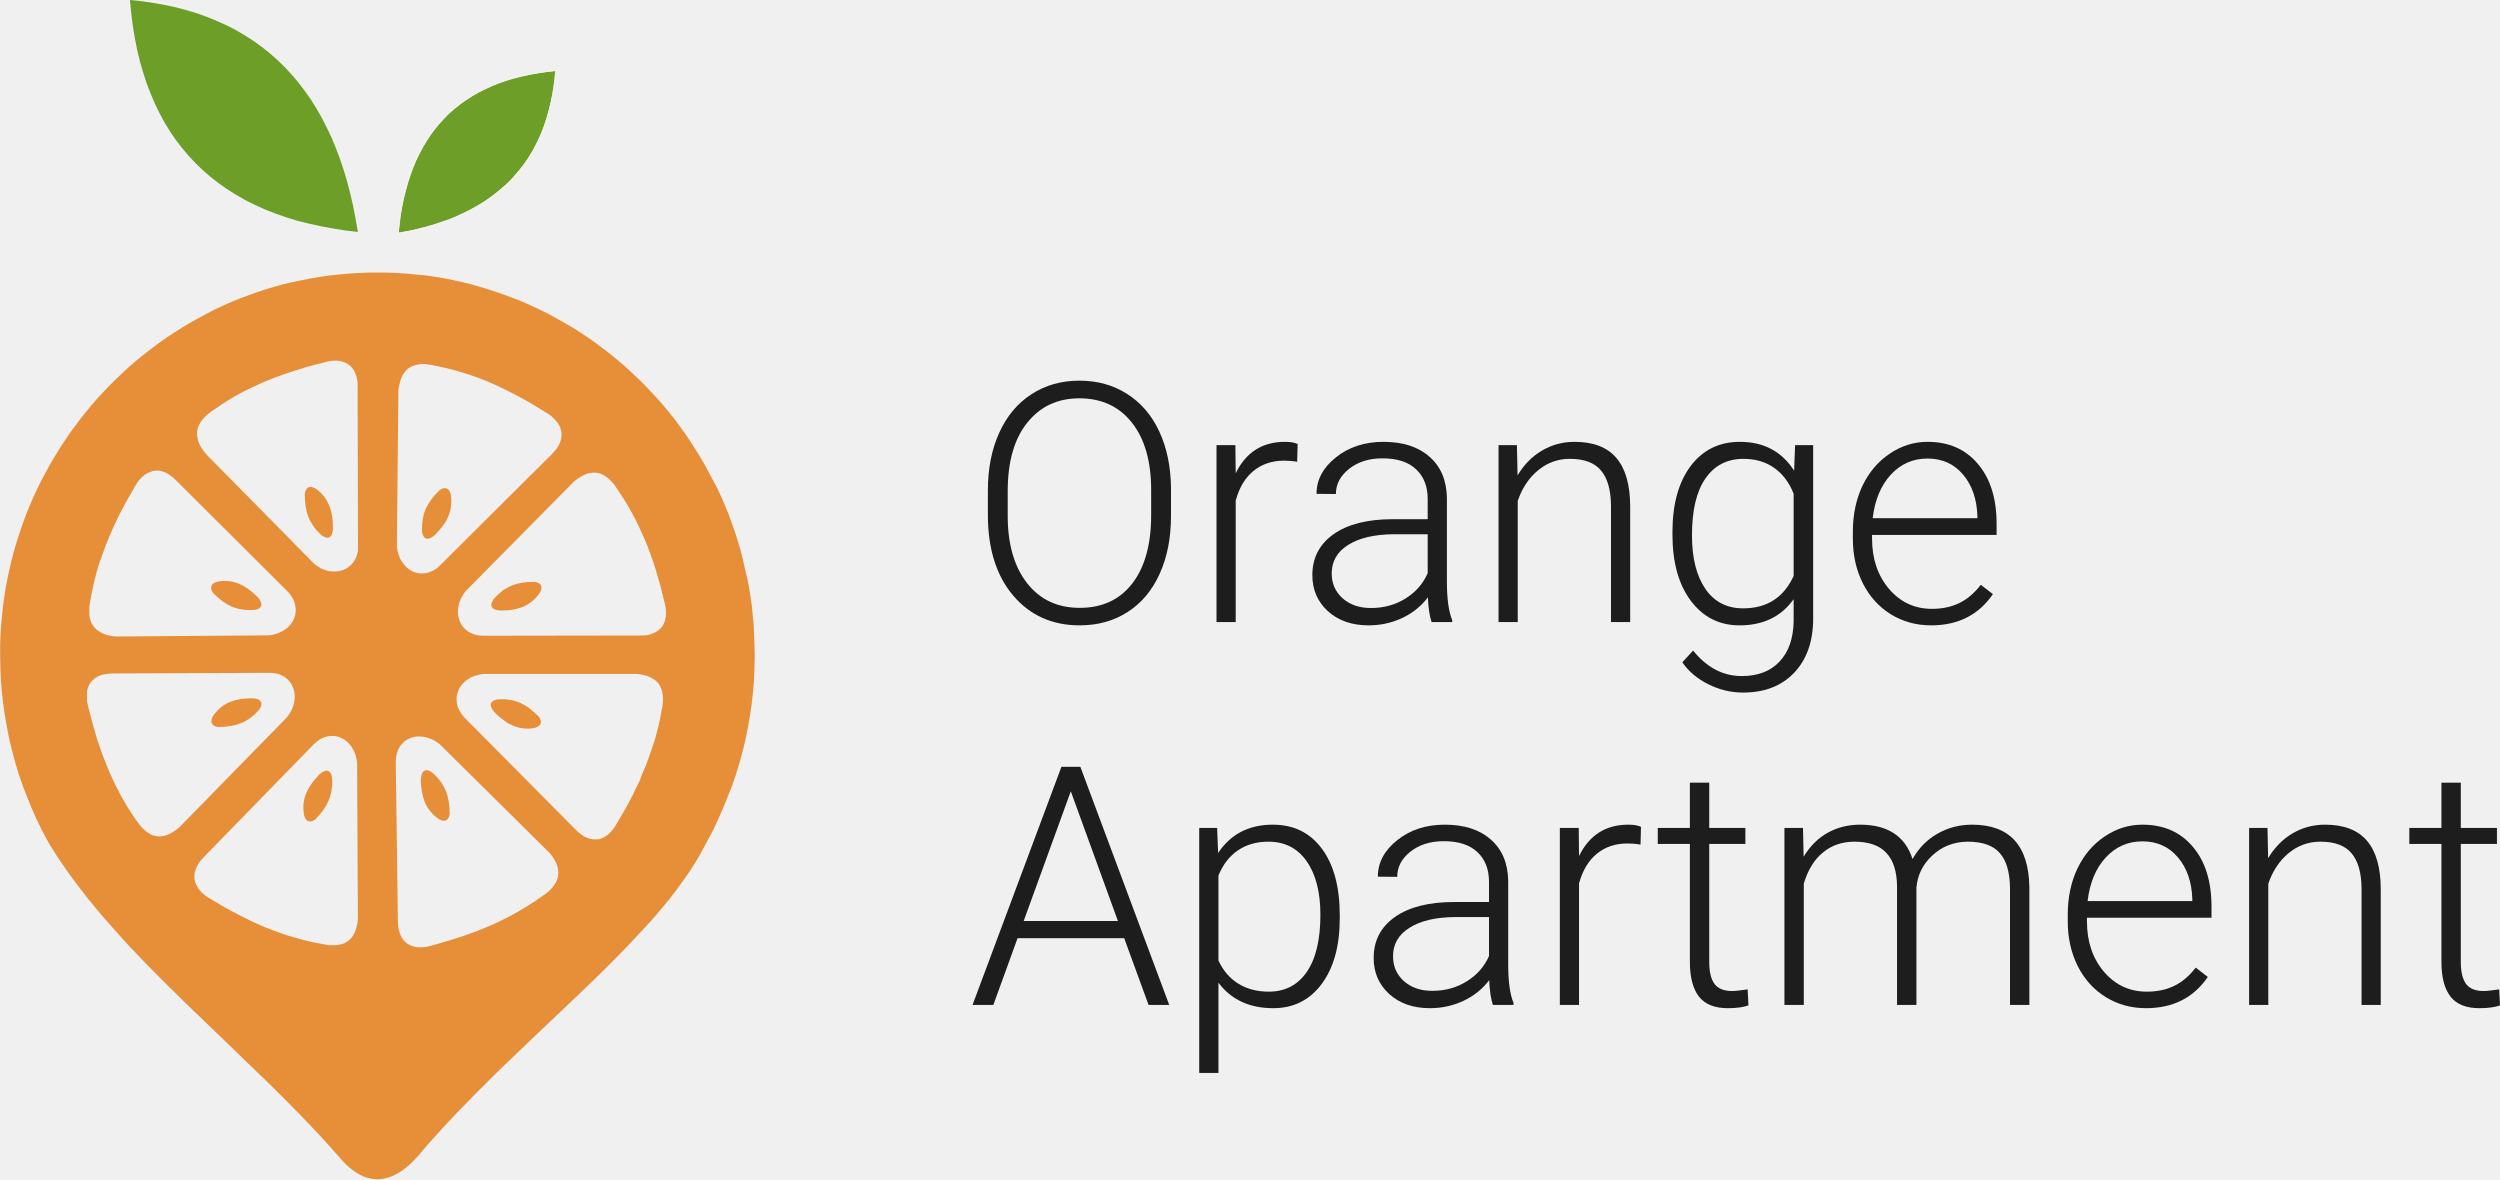
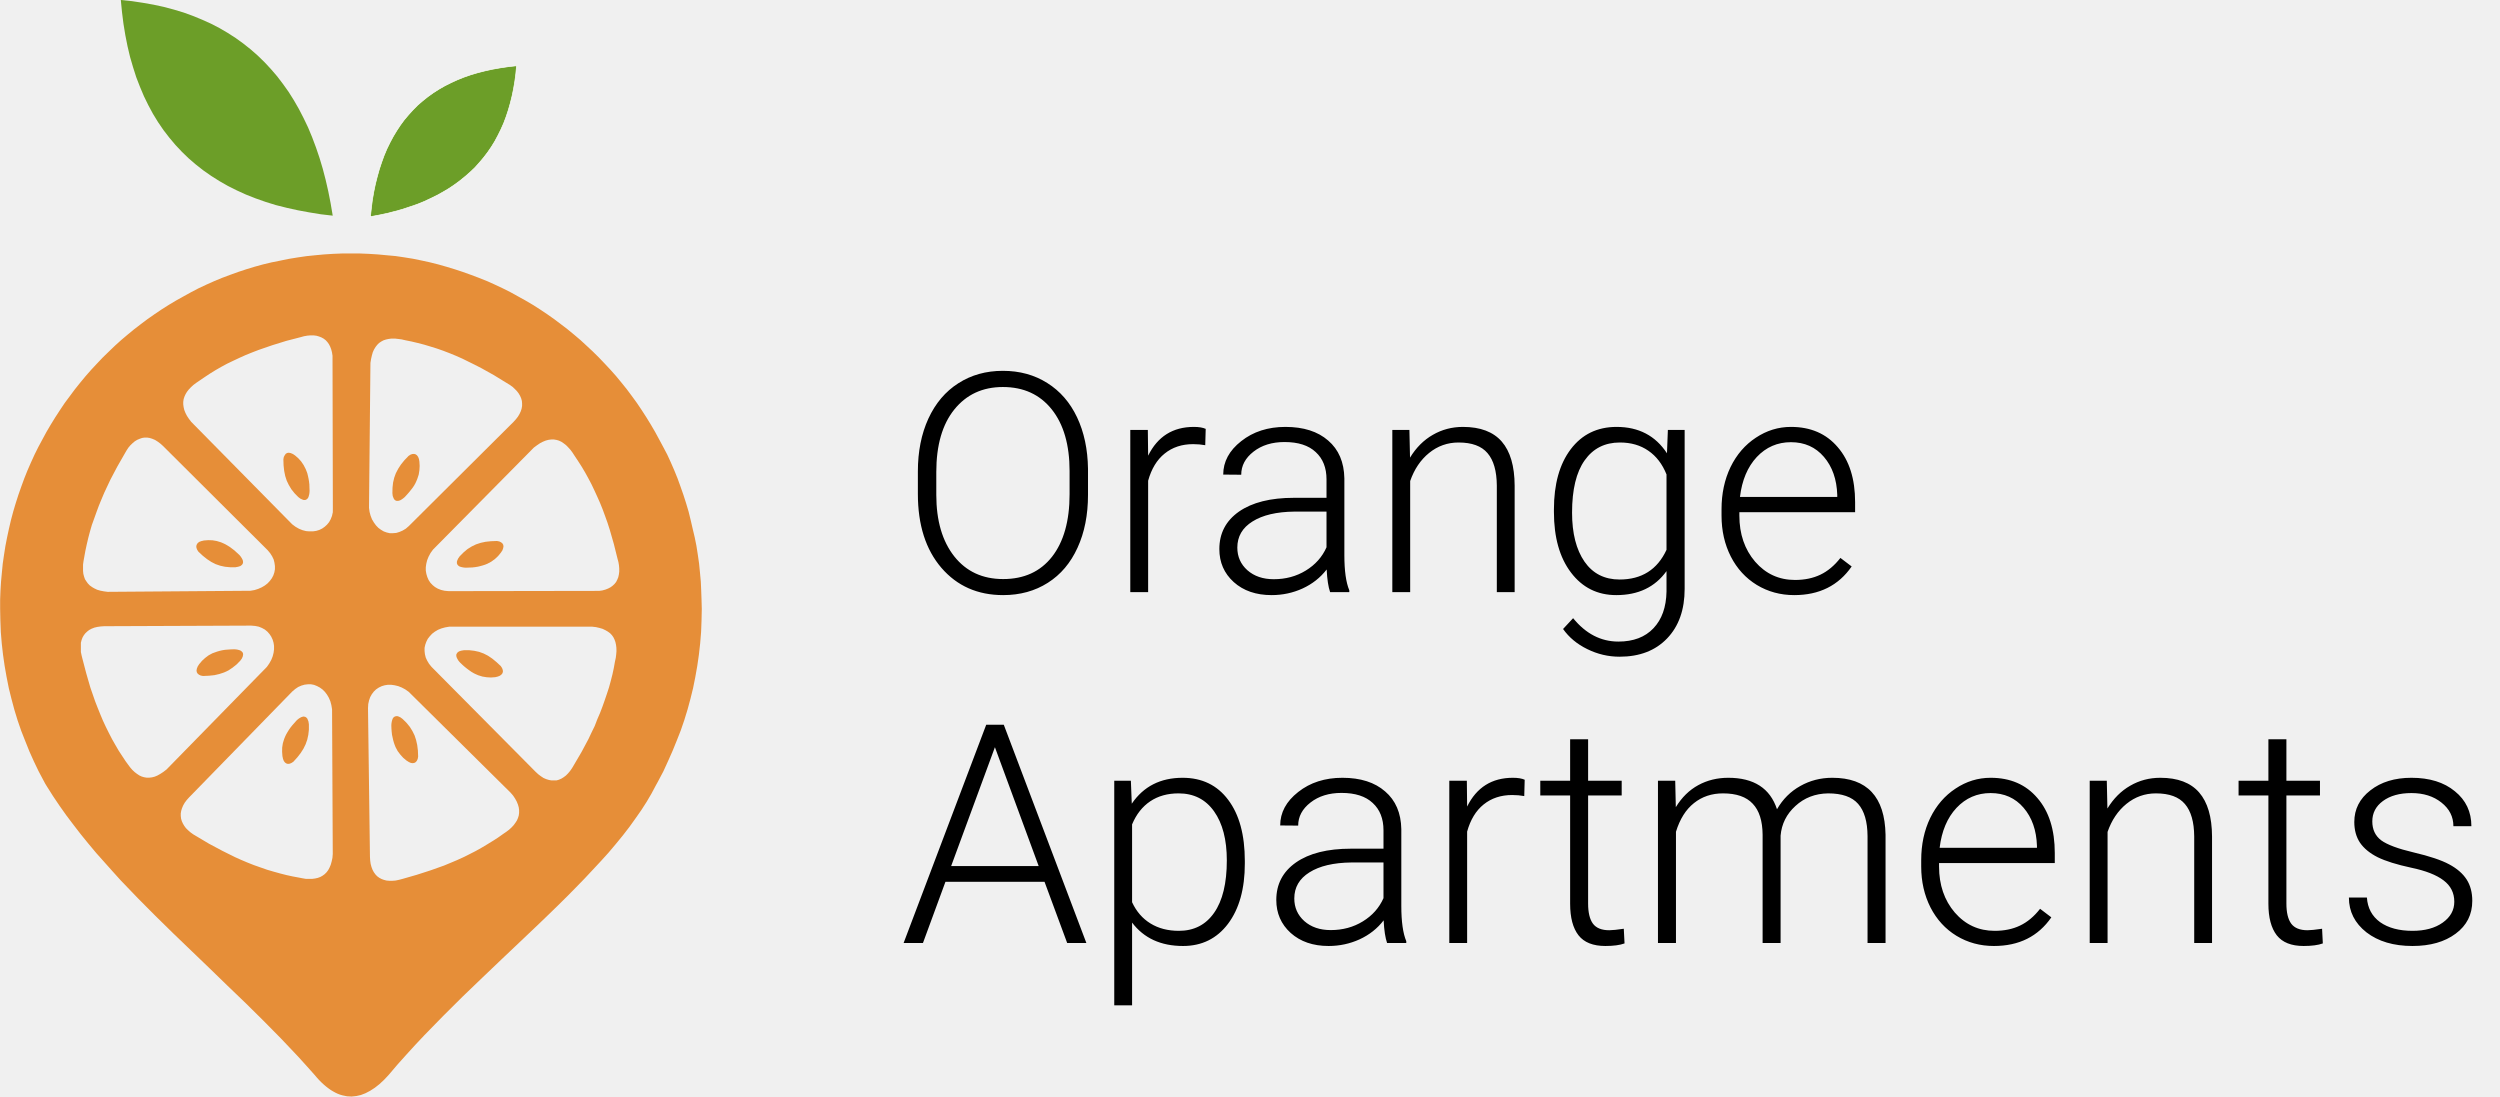
- <svg xmlns="http://www.w3.org/2000/svg" width="106" height="50" viewBox="0 0 106 50" fill="none">
-   <path d="M49.65 21.876C49.65 22.805 49.491 23.621 49.172 24.324C48.857 25.026 48.405 25.567 47.817 25.946C47.229 26.326 46.549 26.515 45.778 26.515C44.615 26.515 43.676 26.094 42.96 25.253C42.244 24.407 41.886 23.267 41.886 21.834V20.794C41.886 19.874 42.045 19.06 42.365 18.353C42.688 17.641 43.145 17.095 43.733 16.716C44.321 16.332 44.998 16.14 45.765 16.14C46.531 16.14 47.206 16.328 47.79 16.702C48.378 17.077 48.832 17.606 49.151 18.29C49.47 18.974 49.637 19.767 49.65 20.669V21.876ZM48.809 20.78C48.809 19.564 48.538 18.612 47.995 17.923C47.452 17.234 46.709 16.889 45.765 16.889C44.839 16.889 44.1 17.236 43.548 17.93C43.001 18.619 42.727 19.582 42.727 20.822V21.876C42.727 23.073 43.001 24.023 43.548 24.726C44.095 25.424 44.839 25.773 45.778 25.773C46.731 25.773 47.475 25.429 48.008 24.74C48.542 24.046 48.809 23.082 48.809 21.848V20.78Z" fill="#1D1D1D" />
-   <path d="M55 19.58C54.827 19.548 54.642 19.532 54.446 19.532C53.935 19.532 53.502 19.677 53.146 19.968C52.795 20.255 52.544 20.674 52.394 21.224V26.376H51.58V18.873H52.38L52.394 20.066C52.827 19.178 53.522 18.734 54.48 18.734C54.708 18.734 54.888 18.764 55.021 18.824L55 19.58Z" fill="#1D1D1D" />
-   <path d="M60.699 26.376C60.617 26.141 60.564 25.791 60.541 25.329C60.254 25.708 59.887 26.002 59.44 26.21C58.998 26.413 58.528 26.515 58.031 26.515C57.319 26.515 56.742 26.314 56.3 25.912C55.862 25.509 55.643 25.001 55.643 24.386C55.643 23.656 55.942 23.078 56.539 22.652C57.141 22.227 57.978 22.014 59.05 22.014H60.534V21.161C60.534 20.625 60.37 20.204 60.042 19.899C59.718 19.589 59.244 19.434 58.619 19.434C58.049 19.434 57.577 19.582 57.203 19.878C56.829 20.174 56.642 20.53 56.642 20.946L55.821 20.939C55.821 20.343 56.095 19.828 56.642 19.393C57.189 18.954 57.862 18.734 58.66 18.734C59.486 18.734 60.135 18.945 60.61 19.365C61.089 19.781 61.335 20.364 61.349 21.113V24.663C61.349 25.389 61.424 25.933 61.574 26.293V26.376H60.699ZM58.126 25.78C58.674 25.78 59.162 25.646 59.59 25.378C60.024 25.11 60.338 24.751 60.534 24.303V22.652H59.071C58.254 22.662 57.616 22.814 57.155 23.11C56.694 23.401 56.464 23.803 56.464 24.317C56.464 24.737 56.617 25.087 56.922 25.364C57.233 25.641 57.634 25.78 58.126 25.78Z" fill="#1D1D1D" />
-   <path d="M64.317 18.873L64.345 20.156C64.623 19.693 64.97 19.342 65.385 19.102C65.8 18.857 66.258 18.734 66.76 18.734C67.553 18.734 68.144 18.961 68.532 19.414C68.919 19.867 69.115 20.546 69.12 21.453V26.376H68.306V21.446C68.301 20.775 68.16 20.276 67.882 19.948C67.608 19.619 67.168 19.455 66.561 19.455C66.055 19.455 65.606 19.617 65.214 19.941C64.826 20.26 64.539 20.692 64.352 21.238V26.376H63.538V18.873H64.317Z" fill="#1D1D1D" />
-   <path d="M70.912 22.555C70.912 21.381 71.168 20.452 71.678 19.767C72.194 19.078 72.892 18.734 73.772 18.734C74.78 18.734 75.546 19.141 76.07 19.955L76.112 18.873H76.878V26.224C76.878 27.19 76.611 27.955 76.077 28.519C75.544 29.083 74.821 29.365 73.909 29.365C73.393 29.365 72.901 29.247 72.431 29.012C71.966 28.78 71.599 28.471 71.33 28.082L71.788 27.583C72.367 28.304 73.056 28.665 73.854 28.665C74.538 28.665 75.072 28.459 75.455 28.048C75.838 27.641 76.036 27.075 76.05 26.349V25.405C75.525 26.145 74.761 26.515 73.758 26.515C72.901 26.515 72.212 26.168 71.692 25.475C71.172 24.781 70.912 23.845 70.912 22.666V22.555ZM71.74 22.701C71.74 23.658 71.929 24.414 72.308 24.969C72.686 25.519 73.22 25.794 73.909 25.794C74.917 25.794 75.63 25.336 76.05 24.421V20.933C75.858 20.452 75.582 20.086 75.222 19.837C74.862 19.582 74.429 19.455 73.922 19.455C73.234 19.455 72.698 19.73 72.315 20.281C71.932 20.826 71.74 21.633 71.74 22.701Z" fill="#1D1D1D" />
-   <path d="M81.879 26.515C81.249 26.515 80.679 26.358 80.168 26.044C79.662 25.729 79.267 25.292 78.985 24.733C78.702 24.169 78.561 23.538 78.561 22.84V22.541C78.561 21.82 78.697 21.171 78.971 20.593C79.249 20.015 79.635 19.562 80.127 19.233C80.62 18.901 81.153 18.734 81.728 18.734C82.626 18.734 83.338 19.046 83.862 19.67C84.391 20.29 84.656 21.138 84.656 22.215V22.68H79.375V22.84C79.375 23.69 79.614 24.4 80.093 24.969C80.576 25.533 81.183 25.815 81.913 25.815C82.35 25.815 82.736 25.734 83.069 25.572C83.406 25.41 83.712 25.151 83.986 24.795L84.499 25.191C83.897 26.073 83.023 26.515 81.879 26.515ZM81.728 19.442C81.112 19.442 80.592 19.67 80.168 20.128C79.749 20.586 79.493 21.201 79.402 21.973H83.842V21.883C83.819 21.161 83.616 20.574 83.233 20.121C82.85 19.668 82.348 19.442 81.728 19.442Z" fill="#1D1D1D" />
-   <path d="M47.666 39.779H43.145L42.118 42.608H41.236L45.005 32.511H45.806L49.575 42.608H48.699L47.666 39.779ZM43.404 39.05H47.4L45.402 33.551L43.404 39.05Z" fill="#1D1D1D" />
-   <path d="M56.806 38.932C56.806 40.102 56.551 41.031 56.04 41.72C55.529 42.405 54.845 42.747 53.988 42.747C52.975 42.747 52.2 42.386 51.662 41.665V45.493H50.847V35.104H51.607L51.648 36.166C52.181 35.366 52.955 34.966 53.967 34.966C54.852 34.966 55.545 35.306 56.047 35.985C56.553 36.665 56.806 37.608 56.806 38.815V38.932ZM55.985 38.787C55.985 37.83 55.791 37.074 55.404 36.519C55.016 35.964 54.476 35.687 53.782 35.687C53.281 35.687 52.85 35.809 52.489 36.054C52.129 36.3 51.853 36.656 51.662 37.123V40.722C51.858 41.152 52.138 41.48 52.503 41.706C52.868 41.933 53.299 42.046 53.796 42.046C54.485 42.046 55.021 41.769 55.404 41.214C55.791 40.655 55.985 39.846 55.985 38.787Z" fill="#1D1D1D" />
-   <path d="M63.298 42.608C63.216 42.372 63.164 42.023 63.141 41.561C62.854 41.94 62.486 42.233 62.039 42.441C61.597 42.645 61.127 42.747 60.63 42.747C59.919 42.747 59.342 42.546 58.899 42.143C58.462 41.741 58.243 41.233 58.243 40.618C58.243 39.887 58.541 39.309 59.139 38.884C59.741 38.459 60.578 38.246 61.65 38.246H63.134V37.393C63.134 36.857 62.97 36.436 62.642 36.131C62.318 35.821 61.843 35.666 61.218 35.666C60.648 35.666 60.176 35.814 59.802 36.11C59.428 36.406 59.242 36.762 59.242 37.178L58.421 37.171C58.421 36.575 58.694 36.059 59.242 35.624C59.789 35.185 60.462 34.966 61.26 34.966C62.085 34.966 62.735 35.176 63.209 35.597C63.688 36.013 63.934 36.595 63.948 37.344V40.895C63.948 41.621 64.023 42.164 64.174 42.525V42.608H63.298ZM60.726 42.012C61.273 42.012 61.761 41.877 62.19 41.609C62.623 41.341 62.938 40.983 63.134 40.534V38.884H61.67C60.854 38.893 60.215 39.046 59.755 39.342C59.294 39.633 59.064 40.035 59.064 40.548C59.064 40.969 59.216 41.318 59.522 41.596C59.832 41.873 60.233 42.012 60.726 42.012Z" fill="#1D1D1D" />
-   <path d="M69.558 35.812C69.385 35.779 69.2 35.763 69.004 35.763C68.493 35.763 68.06 35.909 67.704 36.2C67.353 36.487 67.102 36.905 66.951 37.455V42.608H66.137V35.104H66.938L66.951 36.297C67.385 35.41 68.08 34.966 69.038 34.966C69.266 34.966 69.446 34.996 69.578 35.056L69.558 35.812Z" fill="#1D1D1D" />
-   <path d="M72.472 33.184V35.104H74.004V35.784H72.472V40.784C72.472 41.2 72.545 41.51 72.691 41.713C72.841 41.917 73.09 42.019 73.437 42.019C73.573 42.019 73.795 41.995 74.1 41.949L74.134 42.629C73.92 42.707 73.628 42.747 73.259 42.747C72.698 42.747 72.29 42.583 72.034 42.254C71.779 41.921 71.651 41.434 71.651 40.791V35.784H70.29V35.104H71.651V33.184H72.472Z" fill="#1D1D1D" />
-   <path d="M76.447 35.104L76.474 36.325C76.748 35.872 77.09 35.532 77.5 35.306C77.911 35.079 78.367 34.966 78.868 34.966C80.036 34.966 80.777 35.451 81.092 36.422C81.356 35.955 81.71 35.597 82.152 35.347C82.594 35.093 83.082 34.966 83.616 34.966C85.203 34.966 86.013 35.844 86.045 37.601V42.608H85.224V37.663C85.219 36.993 85.076 36.496 84.793 36.172C84.515 35.849 84.058 35.687 83.425 35.687C82.836 35.696 82.339 35.89 81.933 36.27C81.527 36.644 81.302 37.102 81.256 37.643V42.608H80.435V37.601C80.43 36.958 80.28 36.48 79.984 36.166C79.692 35.846 79.24 35.687 78.629 35.687C78.114 35.687 77.671 35.837 77.302 36.138C76.932 36.434 76.659 36.875 76.481 37.462V42.608H75.66V35.104H76.447Z" fill="#1D1D1D" />
-   <path d="M90.991 42.747C90.361 42.747 89.791 42.59 89.281 42.275C88.774 41.961 88.38 41.524 88.097 40.964C87.814 40.4 87.673 39.769 87.673 39.071V38.773C87.673 38.052 87.81 37.402 88.083 36.824C88.362 36.246 88.747 35.793 89.24 35.465C89.732 35.132 90.266 34.966 90.84 34.966C91.739 34.966 92.45 35.278 92.975 35.902C93.504 36.522 93.768 37.37 93.768 38.447V38.912H88.487V39.071C88.487 39.922 88.726 40.632 89.205 41.2C89.689 41.764 90.295 42.046 91.025 42.046C91.463 42.046 91.848 41.965 92.181 41.803C92.519 41.642 92.824 41.383 93.098 41.027L93.611 41.422C93.009 42.305 92.135 42.747 90.991 42.747ZM90.84 35.673C90.225 35.673 89.705 35.902 89.281 36.36C88.861 36.817 88.606 37.432 88.514 38.204H92.954V38.114C92.931 37.393 92.728 36.806 92.345 36.353C91.962 35.9 91.46 35.673 90.84 35.673Z" fill="#1D1D1D" />
-   <path d="M96.142 35.104L96.169 36.387C96.448 35.925 96.794 35.574 97.209 35.333C97.624 35.088 98.083 34.966 98.584 34.966C99.378 34.966 99.969 35.192 100.356 35.645C100.744 36.098 100.94 36.778 100.944 37.684V42.608H100.13V37.677C100.126 37.007 99.984 36.508 99.706 36.179C99.433 35.851 98.993 35.687 98.386 35.687C97.88 35.687 97.43 35.849 97.038 36.172C96.651 36.491 96.363 36.924 96.176 37.469V42.608H95.362V35.104H96.142Z" fill="#1D1D1D" />
-   <path d="M104.338 33.184V35.104H105.87V35.784H104.338V40.784C104.338 41.2 104.411 41.51 104.557 41.713C104.707 41.917 104.956 42.019 105.302 42.019C105.439 42.019 105.66 41.995 105.966 41.949L106 42.629C105.786 42.707 105.494 42.747 105.124 42.747C104.563 42.747 104.155 42.583 103.9 42.254C103.644 41.921 103.517 41.434 103.517 40.791V35.784H102.155V35.104H103.517V33.184H104.338Z" fill="#1D1D1D" />
+ <svg xmlns="http://www.w3.org/2000/svg" width="114" height="50" viewBox="0 0 114 50" fill="none">
+   <path d="M49.613 22.564C49.613 23.48 49.454 24.284 49.135 24.977C48.82 25.669 48.369 26.203 47.781 26.576C47.193 26.95 46.514 27.137 45.744 27.137C44.582 27.137 43.643 26.722 42.928 25.893C42.212 25.059 41.855 23.935 41.855 22.523V21.497C41.855 20.59 42.014 19.788 42.333 19.091C42.657 18.389 43.112 17.851 43.7 17.477C44.288 17.099 44.965 16.91 45.73 16.91C46.496 16.91 47.171 17.095 47.754 17.464C48.342 17.833 48.795 18.355 49.114 19.029C49.433 19.704 49.6 20.485 49.613 21.374V22.564ZM48.773 21.483C48.773 20.285 48.501 19.346 47.959 18.667C47.417 17.988 46.674 17.648 45.73 17.648C44.805 17.648 44.067 17.99 43.516 18.674C42.969 19.353 42.695 20.303 42.695 21.524V22.564C42.695 23.744 42.969 24.68 43.516 25.373C44.062 26.061 44.805 26.405 45.744 26.405C46.697 26.405 47.44 26.066 47.973 25.387C48.506 24.703 48.773 23.753 48.773 22.536V21.483ZM54.959 20.301C54.786 20.269 54.601 20.253 54.405 20.253C53.895 20.253 53.462 20.396 53.106 20.684C52.755 20.966 52.505 21.379 52.355 21.921V27H51.541V19.604H52.341L52.355 20.779C52.787 19.904 53.482 19.467 54.44 19.467C54.667 19.467 54.847 19.496 54.98 19.556L54.959 20.301ZM60.653 27C60.571 26.768 60.519 26.424 60.496 25.968C60.209 26.341 59.842 26.631 59.395 26.836C58.953 27.037 58.484 27.137 57.987 27.137C57.276 27.137 56.7 26.939 56.258 26.542C55.82 26.145 55.602 25.644 55.602 25.038C55.602 24.318 55.9 23.748 56.497 23.329C57.099 22.91 57.935 22.7 59.006 22.7H60.489V21.859C60.489 21.331 60.325 20.916 59.997 20.615C59.673 20.31 59.2 20.157 58.575 20.157C58.005 20.157 57.534 20.303 57.16 20.595C56.786 20.886 56.6 21.237 56.6 21.648L55.779 21.641C55.779 21.053 56.053 20.545 56.6 20.116C57.147 19.683 57.819 19.467 58.616 19.467C59.441 19.467 60.09 19.674 60.565 20.089C61.043 20.499 61.289 21.073 61.303 21.811V25.311C61.303 26.027 61.378 26.562 61.528 26.918V27H60.653ZM58.083 26.412C58.63 26.412 59.117 26.28 59.546 26.016C59.979 25.751 60.293 25.398 60.489 24.956V23.329H59.026C58.211 23.338 57.573 23.489 57.112 23.78C56.652 24.067 56.422 24.464 56.422 24.97C56.422 25.384 56.575 25.729 56.88 26.002C57.19 26.275 57.591 26.412 58.083 26.412ZM64.269 19.604L64.297 20.868C64.575 20.412 64.921 20.066 65.336 19.829C65.751 19.588 66.209 19.467 66.71 19.467C67.503 19.467 68.093 19.69 68.481 20.137C68.868 20.583 69.064 21.253 69.068 22.146V27H68.255V22.14C68.25 21.479 68.109 20.987 67.831 20.663C67.558 20.34 67.118 20.178 66.512 20.178C66.006 20.178 65.557 20.337 65.165 20.656C64.778 20.971 64.491 21.397 64.304 21.935V27H63.49V19.604H64.269ZM70.859 23.233C70.859 22.076 71.115 21.16 71.625 20.485C72.14 19.806 72.837 19.467 73.717 19.467C74.724 19.467 75.49 19.868 76.014 20.67L76.055 19.604H76.82V26.85C76.82 27.802 76.554 28.556 76.02 29.112C75.487 29.668 74.765 29.946 73.853 29.946C73.338 29.946 72.846 29.83 72.377 29.598C71.912 29.37 71.545 29.064 71.276 28.682L71.734 28.189C72.313 28.9 73.001 29.256 73.799 29.256C74.482 29.256 75.016 29.053 75.398 28.648C75.781 28.246 75.98 27.688 75.993 26.973V26.043C75.469 26.772 74.706 27.137 73.703 27.137C72.846 27.137 72.158 26.795 71.639 26.111C71.119 25.428 70.859 24.505 70.859 23.343V23.233ZM71.686 23.377C71.686 24.32 71.876 25.065 72.254 25.612C72.632 26.155 73.165 26.426 73.853 26.426C74.861 26.426 75.574 25.975 75.993 25.072V21.634C75.802 21.16 75.526 20.8 75.166 20.554C74.806 20.303 74.373 20.178 73.867 20.178C73.179 20.178 72.644 20.449 72.261 20.991C71.878 21.529 71.686 22.324 71.686 23.377ZM81.817 27.137C81.189 27.137 80.619 26.982 80.108 26.672C79.603 26.362 79.208 25.931 78.926 25.38C78.643 24.824 78.502 24.202 78.502 23.514V23.22C78.502 22.509 78.639 21.869 78.912 21.299C79.19 20.729 79.575 20.283 80.067 19.959C80.56 19.631 81.093 19.467 81.667 19.467C82.565 19.467 83.276 19.774 83.8 20.39C84.329 21 84.593 21.837 84.593 22.898V23.356H79.315V23.514C79.315 24.352 79.555 25.052 80.033 25.612C80.516 26.168 81.122 26.446 81.852 26.446C82.289 26.446 82.674 26.366 83.007 26.207C83.344 26.047 83.649 25.792 83.923 25.441L84.436 25.831C83.834 26.701 82.961 27.137 81.817 27.137ZM81.667 20.164C81.052 20.164 80.532 20.39 80.108 20.841C79.689 21.292 79.434 21.898 79.343 22.659H83.779V22.57C83.757 21.859 83.554 21.281 83.171 20.834C82.788 20.387 82.287 20.164 81.667 20.164ZM47.631 40.211H43.112L42.087 43H41.205L44.972 33.047H45.772L49.538 43H48.663L47.631 40.211ZM43.372 39.493H47.364L45.368 34.072L43.372 39.493ZM56.764 39.377C56.764 40.53 56.508 41.446 55.998 42.125C55.488 42.8 54.804 43.137 53.947 43.137C52.935 43.137 52.161 42.781 51.623 42.07V45.844H50.81V35.603H51.568L51.609 36.649C52.143 35.861 52.915 35.467 53.927 35.467C54.811 35.467 55.504 35.802 56.005 36.472C56.511 37.142 56.764 38.071 56.764 39.261V39.377ZM55.943 39.233C55.943 38.29 55.75 37.545 55.362 36.998C54.975 36.451 54.435 36.178 53.742 36.178C53.241 36.178 52.81 36.298 52.45 36.54C52.09 36.782 51.815 37.133 51.623 37.593V41.141C51.819 41.565 52.099 41.888 52.464 42.111C52.828 42.335 53.259 42.446 53.756 42.446C54.444 42.446 54.98 42.173 55.362 41.626C55.75 41.075 55.943 40.277 55.943 39.233ZM63.251 43C63.169 42.768 63.117 42.423 63.094 41.968C62.807 42.342 62.44 42.631 61.993 42.836C61.551 43.036 61.082 43.137 60.585 43.137C59.874 43.137 59.297 42.938 58.855 42.542C58.418 42.145 58.199 41.644 58.199 41.038C58.199 40.318 58.498 39.748 59.095 39.329C59.696 38.91 60.533 38.7 61.603 38.7H63.087V37.859C63.087 37.331 62.923 36.916 62.595 36.615C62.271 36.31 61.797 36.157 61.173 36.157C60.603 36.157 60.132 36.303 59.758 36.595C59.384 36.886 59.197 37.237 59.197 37.648L58.377 37.641C58.377 37.053 58.65 36.545 59.197 36.116C59.744 35.683 60.416 35.467 61.214 35.467C62.039 35.467 62.688 35.674 63.162 36.089C63.641 36.499 63.887 37.073 63.9 37.812V41.312C63.9 42.027 63.976 42.562 64.126 42.918V43H63.251ZM60.681 42.412C61.227 42.412 61.715 42.28 62.144 42.016C62.577 41.751 62.891 41.398 63.087 40.956V39.329H61.624C60.808 39.338 60.17 39.489 59.71 39.78C59.25 40.067 59.02 40.464 59.02 40.97C59.02 41.384 59.172 41.728 59.477 42.002C59.787 42.275 60.188 42.412 60.681 42.412ZM69.506 36.301C69.333 36.269 69.148 36.253 68.952 36.253C68.442 36.253 68.009 36.397 67.653 36.684C67.302 36.966 67.052 37.379 66.901 37.921V43H66.088V35.603H66.888L66.901 36.779C67.334 35.904 68.029 35.467 68.986 35.467C69.214 35.467 69.394 35.496 69.526 35.556L69.506 36.301ZM72.418 33.71V35.603H73.949V36.273H72.418V41.202C72.418 41.612 72.491 41.918 72.637 42.118C72.787 42.319 73.035 42.419 73.382 42.419C73.519 42.419 73.74 42.396 74.045 42.351L74.079 43.02C73.865 43.098 73.573 43.137 73.204 43.137C72.644 43.137 72.236 42.975 71.981 42.651C71.725 42.323 71.598 41.842 71.598 41.209V36.273H70.237V35.603H71.598V33.71H72.418ZM76.39 35.603L76.417 36.807C76.69 36.36 77.032 36.025 77.442 35.802C77.853 35.578 78.308 35.467 78.81 35.467C79.976 35.467 80.717 35.945 81.031 36.902C81.296 36.442 81.649 36.089 82.091 35.843C82.533 35.592 83.02 35.467 83.554 35.467C85.14 35.467 85.949 36.333 85.981 38.065V43H85.16V38.126C85.156 37.465 85.012 36.975 84.73 36.656C84.451 36.337 83.996 36.178 83.362 36.178C82.774 36.187 82.278 36.378 81.872 36.752C81.466 37.121 81.241 37.572 81.195 38.105V43H80.375V38.065C80.37 37.431 80.22 36.959 79.924 36.649C79.632 36.335 79.181 36.178 78.57 36.178C78.055 36.178 77.613 36.326 77.244 36.622C76.875 36.914 76.602 37.349 76.424 37.928V43H75.603V35.603H76.39ZM90.923 43.137C90.294 43.137 89.724 42.982 89.214 42.672C88.708 42.362 88.314 41.931 88.031 41.38C87.749 40.824 87.607 40.202 87.607 39.514V39.22C87.607 38.509 87.744 37.868 88.018 37.299C88.296 36.729 88.681 36.283 89.173 35.959C89.665 35.631 90.198 35.467 90.772 35.467C91.67 35.467 92.381 35.774 92.905 36.39C93.434 37 93.698 37.837 93.698 38.898V39.356H88.421V39.514C88.421 40.352 88.66 41.052 89.139 41.612C89.622 42.168 90.228 42.446 90.957 42.446C91.394 42.446 91.78 42.367 92.112 42.207C92.45 42.047 92.755 41.792 93.028 41.441L93.541 41.831C92.939 42.702 92.067 43.137 90.923 43.137ZM90.772 36.164C90.157 36.164 89.638 36.39 89.214 36.841C88.795 37.292 88.539 37.898 88.448 38.659H92.885V38.57C92.862 37.859 92.659 37.281 92.276 36.834C91.894 36.387 91.392 36.164 90.772 36.164ZM96.07 35.603L96.098 36.868C96.376 36.412 96.722 36.066 97.137 35.829C97.551 35.588 98.009 35.467 98.511 35.467C99.304 35.467 99.894 35.69 100.281 36.137C100.669 36.583 100.865 37.253 100.869 38.147V43H100.056V38.14C100.051 37.479 99.91 36.987 99.632 36.663C99.358 36.34 98.919 36.178 98.312 36.178C97.807 36.178 97.358 36.337 96.966 36.656C96.579 36.971 96.291 37.397 96.105 37.935V43H95.291V35.603H96.07ZM104.26 33.71V35.603H105.791V36.273H104.26V41.202C104.26 41.612 104.333 41.918 104.479 42.118C104.629 42.319 104.877 42.419 105.224 42.419C105.36 42.419 105.581 42.396 105.887 42.351L105.921 43.02C105.707 43.098 105.415 43.137 105.046 43.137C104.485 43.137 104.077 42.975 103.822 42.651C103.567 42.323 103.439 41.842 103.439 41.209V36.273H102.079V35.603H103.439V33.71H104.26ZM111.916 41.12C111.916 40.715 111.752 40.389 111.424 40.143C111.1 39.897 110.61 39.705 109.954 39.568C109.298 39.427 108.787 39.268 108.423 39.09C108.063 38.908 107.794 38.687 107.616 38.427C107.443 38.167 107.356 37.852 107.356 37.483C107.356 36.9 107.6 36.419 108.088 36.041C108.576 35.658 109.2 35.467 109.961 35.467C110.786 35.467 111.447 35.672 111.943 36.082C112.445 36.488 112.695 37.019 112.695 37.675H111.875C111.875 37.242 111.693 36.882 111.328 36.595C110.968 36.308 110.512 36.164 109.961 36.164C109.423 36.164 108.99 36.285 108.662 36.526C108.339 36.763 108.177 37.073 108.177 37.456C108.177 37.825 108.311 38.112 108.58 38.317C108.854 38.518 109.348 38.703 110.063 38.871C110.784 39.04 111.321 39.22 111.677 39.411C112.037 39.602 112.303 39.833 112.477 40.102C112.65 40.37 112.736 40.696 112.736 41.079C112.736 41.703 112.483 42.203 111.978 42.576C111.476 42.95 110.82 43.137 110.009 43.137C109.147 43.137 108.448 42.929 107.91 42.515C107.377 42.095 107.11 41.567 107.11 40.929H107.931C107.963 41.407 108.163 41.781 108.532 42.05C108.906 42.314 109.398 42.446 110.009 42.446C110.578 42.446 111.039 42.321 111.39 42.07C111.741 41.82 111.916 41.503 111.916 41.12Z" fill="black" />
  <g clip-path="url(#clip0)">
    <path fill-rule="evenodd" clip-rule="evenodd" d="M14.027 32.802L14.007 32.759L13.976 32.727L13.948 32.706L13.912 32.685L13.875 32.68L13.832 32.674L13.791 32.685L13.743 32.7L13.691 32.727L13.637 32.759L13.58 32.802L13.522 32.855L13.422 32.968L13.327 33.076L13.243 33.181L13.169 33.289L13.106 33.391L13.048 33.492L13 33.594L12.959 33.694L12.899 33.888L12.868 34.084L12.864 34.282L12.879 34.48L12.905 34.603L12.942 34.699L12.994 34.769L13.054 34.812L13.122 34.833L13.2 34.827L13.284 34.795L13.375 34.737L13.559 34.535L13.712 34.337L13.838 34.139L13.938 33.935L14.011 33.726L14.059 33.507L14.085 33.277V33.027L14.065 32.898L14.027 32.802Z" fill="#E68E38" />
    <path fill-rule="evenodd" clip-rule="evenodd" d="M19.025 33.973L18.973 33.743L18.904 33.534L18.804 33.332L18.688 33.145L18.54 32.963L18.361 32.787L18.261 32.712L18.166 32.669L18.12 32.657H18.077L18.04 32.663L18.003 32.674L17.971 32.695L17.939 32.721L17.913 32.759L17.893 32.808L17.876 32.861L17.861 32.925L17.85 32.995L17.845 33.076L17.85 33.23L17.861 33.374L17.876 33.507L17.904 33.636L17.93 33.754L17.962 33.866L17.999 33.973L18.04 34.075L18.134 34.25L18.255 34.41L18.387 34.556L18.54 34.684L18.64 34.748L18.735 34.789L18.82 34.801L18.893 34.789L18.956 34.754L19.01 34.69L19.047 34.608L19.067 34.501L19.056 34.224L19.025 33.973Z" fill="#E68E38" />
    <path fill-rule="evenodd" clip-rule="evenodd" d="M17.945 22.712L17.967 22.756L17.993 22.788L18.025 22.814L18.056 22.831L18.092 22.84H18.135L18.183 22.835L18.229 22.82L18.278 22.799L18.335 22.761L18.387 22.724L18.451 22.671L18.556 22.558L18.651 22.45L18.735 22.345L18.815 22.243L18.884 22.141L18.941 22.039L18.988 21.937L19.03 21.835L19.093 21.643L19.125 21.445L19.136 21.247L19.125 21.051L19.105 20.933L19.067 20.836L19.015 20.763L18.956 20.719L18.884 20.699L18.804 20.703L18.72 20.731L18.631 20.789L18.441 20.987L18.283 21.183L18.157 21.377L18.051 21.579L17.977 21.783L17.925 22.001L17.899 22.237L17.893 22.488L17.908 22.616L17.945 22.712Z" fill="#E68E38" />
    <path fill-rule="evenodd" clip-rule="evenodd" d="M14.107 22.088L14.091 21.954L14.07 21.826L14.044 21.707L14.016 21.59L13.979 21.489L13.938 21.387L13.844 21.206L13.732 21.04L13.6 20.895L13.453 20.767L13.347 20.699L13.258 20.661L13.169 20.644L13.095 20.655L13.031 20.693L12.985 20.757L12.942 20.836L12.922 20.944L12.931 21.221L12.959 21.474L13.005 21.702L13.074 21.917L13.169 22.115L13.284 22.307L13.427 22.488L13.6 22.665L13.7 22.739L13.795 22.782L13.844 22.799H13.886H13.922L13.959 22.782L13.99 22.767L14.022 22.735L14.048 22.703L14.07 22.654L14.085 22.601L14.102 22.537L14.111 22.467L14.117 22.386L14.111 22.231L14.107 22.088Z" fill="#E68E38" />
    <path fill-rule="evenodd" clip-rule="evenodd" d="M22.896 30.466L22.838 30.376L22.637 30.189L22.442 30.029L22.252 29.901L22.052 29.799L21.847 29.724L21.631 29.677L21.404 29.65H21.155L21.029 29.671L20.934 29.703L20.893 29.729L20.861 29.756L20.839 29.788L20.818 29.82L20.807 29.858V29.901L20.813 29.942L20.83 29.991L20.856 30.044L20.887 30.099L20.93 30.157L20.982 30.216L21.094 30.323L21.198 30.414L21.304 30.498L21.408 30.574L21.508 30.644L21.609 30.702L21.709 30.749L21.81 30.793L21.999 30.851L22.195 30.883L22.39 30.894L22.585 30.879L22.701 30.851L22.795 30.813L22.864 30.761L22.911 30.702L22.933 30.632L22.927 30.553L22.896 30.466Z" fill="#E68E38" />
    <path fill-rule="evenodd" clip-rule="evenodd" d="M11.071 29.767L11.049 29.735L11.017 29.703L10.986 29.677L10.939 29.654L10.887 29.639L10.824 29.622L10.755 29.612L10.675 29.607L10.523 29.612L10.38 29.622L10.249 29.633L10.123 29.654L10.006 29.682L9.896 29.714L9.79 29.752L9.689 29.788L9.511 29.884L9.353 30.003L9.21 30.135L9.083 30.285L9.014 30.393L8.977 30.489L8.962 30.574L8.973 30.649L9.009 30.713L9.072 30.766L9.152 30.804L9.258 30.825L9.531 30.813L9.779 30.787L10.006 30.734L10.218 30.664L10.411 30.574L10.597 30.451L10.781 30.306L10.954 30.131L11.028 30.029L11.071 29.933L11.086 29.842L11.082 29.805L11.071 29.767Z" fill="#E68E38" />
    <path fill-rule="evenodd" clip-rule="evenodd" d="M31.99 27.35L31.975 26.933L31.957 26.522L31.919 26.111L31.879 25.704L31.821 25.299L31.758 24.897L31.678 24.498L31.585 24.107L31.495 23.717L31.399 23.327L31.287 22.95L31.166 22.573L31.034 22.196L30.898 21.819L30.75 21.455L30.592 21.091L30.428 20.733L30.246 20.388L30.06 20.041L29.874 19.698L29.678 19.362L29.474 19.03L29.264 18.704L29.042 18.374L28.817 18.065L28.585 17.754L28.341 17.45L28.094 17.151L27.841 16.866L27.577 16.583L27.307 16.3L27.032 16.029L26.749 15.765L26.47 15.508L26.175 15.258L25.875 15.011L25.568 14.777L25.262 14.547L24.945 14.323L24.623 14.108L24.296 13.9L23.96 13.702L23.621 13.514L23.279 13.325L22.931 13.15L22.578 12.984L22.224 12.824L21.852 12.675L21.48 12.535L21.109 12.402L20.737 12.279L20.365 12.166L19.993 12.06L19.611 11.964L19.223 11.879L18.827 11.798L18.43 11.734L18.036 11.676L17.636 11.64L17.236 11.602L16.826 11.576L16.415 11.559H16.003H15.592L15.18 11.576L14.774 11.602L14.369 11.64L13.969 11.681L13.567 11.74L13.173 11.804L12.779 11.885L12.384 11.964L11.999 12.056L11.614 12.162L11.242 12.275L10.87 12.398L10.498 12.532L10.127 12.671L9.768 12.82L9.409 12.98L9.055 13.146L8.709 13.327L8.367 13.516L8.029 13.704L7.698 13.902L7.37 14.11L7.054 14.323L6.732 14.547L6.427 14.777L6.121 15.011L5.821 15.258L5.525 15.508L5.241 15.765L4.962 16.033L4.687 16.3L4.419 16.583L4.155 16.866L3.902 17.154L3.654 17.454L3.411 17.758L3.18 18.069L2.953 18.374L2.732 18.704L2.52 19.03L2.315 19.362L2.12 19.694L1.934 20.037L1.748 20.384L1.575 20.731L1.412 21.089L1.253 21.453L1.107 21.817L0.969 22.194L0.837 22.571L0.716 22.948L0.604 23.325L0.5 23.715L0.409 24.105L0.325 24.496L0.247 24.895L0.184 25.297L0.125 25.702L0.086 26.104L0.048 26.515L0.022 26.926L0.006 27.343V27.761L0.017 28.289L0.037 28.819L0.08 29.343L0.138 29.856L0.212 30.368L0.301 30.875L0.402 31.383L0.526 31.882L0.658 32.374L0.805 32.855L0.969 33.33L1.155 33.801L1.341 34.265L1.545 34.72L1.761 35.17L1.994 35.608L2.062 35.736L2.137 35.858L2.421 36.307L2.721 36.752L3.031 37.189L3.359 37.623L3.688 38.049L4.036 38.477L4.389 38.899L4.761 39.316L5.133 39.733L5.505 40.145L6.284 40.956L7.086 41.763L7.904 42.566L9.559 44.157L10.383 44.957L11.211 45.752L12.022 46.554L12.818 47.361L13.593 48.179L13.965 48.59L14.337 49.006L14.443 49.131L14.549 49.248L14.655 49.355L14.765 49.457L14.871 49.547L14.975 49.627L15.081 49.702L15.187 49.766L15.293 49.825L15.397 49.874L15.503 49.915L15.613 49.947L15.825 49.991L16.035 50.002L16.247 49.979L16.457 49.932L16.667 49.851L16.879 49.74L17.095 49.6L17.305 49.434L17.517 49.236L17.727 49.012L18.118 48.552L18.523 48.1L18.934 47.649L19.357 47.2L20.216 46.32L21.092 45.449L21.983 44.593L22.868 43.748L23.753 42.909L24.618 42.087L25.04 41.68L25.457 41.275L25.868 40.868L26.262 40.468L26.653 40.066L27.024 39.67L27.396 39.271L27.75 38.88L28.083 38.485L28.403 38.094L28.704 37.704L28.983 37.314L29.247 36.937L29.489 36.56L29.71 36.183L29.911 35.806L29.965 35.709L30.017 35.613L30.249 35.174L30.469 34.693L30.67 34.239L30.856 33.781L31.042 33.309L31.205 32.834L31.352 32.354L31.484 31.867L31.605 31.375L31.706 30.872L31.795 30.37L31.869 29.858L31.927 29.345L31.97 28.821L31.99 28.296L32.001 27.769L31.99 27.35ZM3.787 25.893V25.742L3.809 25.582L3.84 25.41L3.893 25.118L3.956 24.824L4.025 24.53L4.103 24.235L4.188 23.941L4.292 23.653L4.397 23.359L4.508 23.059L4.629 22.765L4.755 22.467L4.893 22.173L5.034 21.873L5.347 21.279L5.689 20.682L5.773 20.537L5.858 20.408L5.953 20.297L6.054 20.201L6.152 20.12L6.258 20.056L6.37 20.009L6.478 19.971L6.589 19.954H6.71L6.825 19.971L6.946 20.009L7.069 20.061L7.19 20.137L7.311 20.227L7.432 20.335L12.206 25.09L12.321 25.229L12.41 25.369L12.479 25.512L12.516 25.663L12.537 25.812V25.957L12.511 26.1L12.464 26.24L12.396 26.368L12.306 26.49L12.2 26.603L12.074 26.7L11.931 26.784L11.772 26.854L11.605 26.907L11.419 26.939L4.91 26.988L4.735 26.965L4.571 26.933L4.43 26.892L4.304 26.832L4.192 26.767L4.092 26.694L4.008 26.607L3.939 26.511L3.874 26.411L3.833 26.292L3.801 26.17L3.787 26.036V25.893ZM7.593 35.089L7.452 35.197L7.315 35.287L7.182 35.362L7.056 35.415L6.93 35.447L6.809 35.462H6.688L6.572 35.442L6.461 35.41L6.349 35.357L6.245 35.287L6.139 35.206L6.033 35.106L5.935 34.993L5.84 34.865L5.734 34.72L5.572 34.475L5.408 34.224L5.256 33.962L5.107 33.7L4.966 33.426L4.828 33.149L4.696 32.866L4.575 32.578L4.454 32.278L4.337 31.978L4.121 31.354L3.935 30.712L3.76 30.044L3.72 29.884L3.688 29.729V29.584V29.447V29.309L3.72 29.186L3.762 29.073L3.82 28.971L3.889 28.881L3.974 28.8L4.069 28.726L4.179 28.668L4.305 28.619L4.443 28.587L4.59 28.566L4.754 28.555L11.449 28.528L11.635 28.543L11.799 28.576L11.947 28.636L12.079 28.709L12.195 28.805L12.29 28.913L12.368 29.03L12.431 29.164L12.474 29.309L12.496 29.452V29.612L12.475 29.769L12.433 29.933L12.369 30.093L12.28 30.253L12.17 30.41L7.593 35.089ZM15.159 39.124L15.122 39.29L15.081 39.435L15.027 39.563L14.964 39.68L14.891 39.776L14.806 39.861L14.711 39.931L14.607 39.989L14.49 40.032L14.369 40.059L14.237 40.076H14.099H13.947L13.788 40.049L13.625 40.017L13.335 39.963L13.044 39.899L12.756 39.825L12.466 39.744L12.176 39.659L11.871 39.552L11.581 39.45L11.285 39.333L10.995 39.21L10.705 39.08L10.128 38.792L9.537 38.477L8.953 38.13L8.81 38.045L8.683 37.953L8.574 37.857L8.477 37.761L8.399 37.655L8.337 37.548L8.289 37.44L8.257 37.329L8.243 37.21V37.093L8.263 36.971L8.3 36.852L8.352 36.729L8.421 36.607L8.512 36.484L8.622 36.362L13.325 31.535L13.461 31.419L13.599 31.326L13.746 31.262L13.889 31.221L14.036 31.204H14.185L14.32 31.23L14.458 31.285L14.584 31.352L14.705 31.439L14.817 31.55L14.912 31.675L14.995 31.818L15.064 31.978L15.111 32.156L15.142 32.344L15.174 38.943L15.159 39.124ZM15.176 23.359L15.139 23.525L15.081 23.674L15.007 23.808L14.912 23.924L14.806 24.021L14.69 24.102L14.558 24.166L14.415 24.209L14.268 24.23H14.103L13.956 24.218L13.792 24.175L13.634 24.111L13.476 24.021L13.323 23.907L8.721 19.238L8.615 19.1L8.523 18.96L8.455 18.827L8.402 18.693L8.373 18.563L8.356 18.44V18.323L8.373 18.204L8.41 18.088L8.462 17.974L8.525 17.869L8.609 17.761L8.704 17.66L8.815 17.558L8.942 17.462L9.083 17.366L9.327 17.2L9.574 17.036L9.825 16.881L10.084 16.732L10.352 16.587L10.627 16.455L10.911 16.321L11.196 16.193L11.499 16.07L11.793 15.957L12.41 15.744L13.048 15.546L13.707 15.375L13.867 15.331L14.019 15.305L14.16 15.293H14.298L14.43 15.31L14.545 15.343L14.657 15.386L14.761 15.444L14.852 15.514L14.93 15.599L14.999 15.695L15.057 15.808L15.105 15.936L15.14 16.074L15.163 16.225V16.391L15.178 23.178L15.176 23.359ZM16.892 16.551L16.92 16.374L16.956 16.214L16.998 16.065L17.056 15.936L17.125 15.823L17.199 15.727L17.283 15.642L17.378 15.578L17.484 15.52L17.599 15.482L17.72 15.456L17.852 15.439H18.008L18.155 15.456L18.313 15.476L18.477 15.514L18.767 15.573L19.057 15.642L19.342 15.716L19.632 15.803L19.922 15.893L20.212 15.995L20.502 16.106L20.792 16.225L21.081 16.353L21.356 16.489L21.646 16.632L21.942 16.783L22.522 17.107L23.106 17.465L23.249 17.552L23.376 17.643L23.482 17.744L23.576 17.841L23.655 17.946L23.718 18.054L23.766 18.167L23.798 18.284L23.807 18.397V18.514L23.785 18.636L23.748 18.753L23.69 18.878L23.617 19L23.526 19.117L23.416 19.239L18.641 23.99L18.503 24.109L18.36 24.194L18.213 24.258L18.066 24.302L17.917 24.313H17.77L17.633 24.281L17.497 24.232L17.37 24.156L17.248 24.066L17.143 23.955L17.049 23.826L16.963 23.681L16.9 23.521L16.853 23.346L16.827 23.157L16.892 16.551ZM23.671 37.067L23.655 37.189L23.619 37.303L23.571 37.414L23.502 37.521L23.424 37.627L23.324 37.734L23.212 37.836L23.085 37.932L22.944 38.028L22.701 38.2L22.453 38.358L22.2 38.513L21.942 38.667L21.674 38.816L21.399 38.956L21.12 39.095L20.835 39.224L20.545 39.346L20.249 39.469L19.637 39.687L19.005 39.891L18.347 40.08L18.189 40.121L18.036 40.153L17.893 40.164H17.752L17.625 40.153L17.502 40.121L17.393 40.08L17.292 40.025L17.197 39.955L17.117 39.87L17.045 39.769L16.987 39.661L16.939 39.533L16.902 39.395L16.881 39.244L16.87 39.078L16.781 32.291L16.792 32.103L16.829 31.937L16.881 31.788L16.956 31.654L17.045 31.537L17.149 31.436L17.272 31.354L17.404 31.29L17.54 31.249L17.688 31.226H17.841L17.999 31.249L18.157 31.287L18.321 31.351L18.479 31.436L18.637 31.547L23.286 36.149L23.402 36.285L23.493 36.424L23.565 36.556L23.619 36.69L23.655 36.818L23.671 36.941V37.067ZM28.111 29.686L28.099 29.84L28.079 30.001L28.042 30.167L27.99 30.461L27.927 30.753L27.852 31.047L27.772 31.341L27.679 31.626L27.579 31.92L27.475 32.214L27.363 32.508L27.236 32.802L27.121 33.102L26.978 33.394L26.837 33.694L26.52 34.288L26.173 34.88L26.087 35.025L25.998 35.153L25.903 35.266L25.808 35.362L25.702 35.442L25.598 35.506L25.486 35.555L25.377 35.587H25.26H25.144L25.029 35.566L24.906 35.528L24.785 35.476L24.67 35.4L24.549 35.31L24.426 35.197L19.682 30.414L19.567 30.274L19.481 30.129L19.414 29.986L19.377 29.837L19.36 29.686V29.543L19.392 29.398L19.44 29.264L19.507 29.13L19.598 29.013L19.703 28.9L19.829 28.804L19.972 28.719L20.13 28.655L20.303 28.608L20.489 28.576H26.998L27.173 28.596L27.337 28.634L27.478 28.675L27.605 28.736L27.716 28.8L27.817 28.873L27.901 28.96L27.969 29.056L28.021 29.162L28.064 29.281L28.09 29.403L28.107 29.537L28.111 29.686ZM28.237 26.068L28.22 26.202L28.194 26.319L28.148 26.432L28.094 26.539L28.021 26.63L27.936 26.709L27.841 26.779L27.731 26.837L27.605 26.886L27.467 26.924L27.32 26.945H27.157L20.461 26.956L20.275 26.939L20.112 26.901L19.965 26.843L19.833 26.767L19.723 26.677L19.623 26.57L19.543 26.447L19.485 26.313L19.442 26.17L19.416 26.019V25.864L19.439 25.704L19.479 25.544L19.543 25.384L19.632 25.218L19.744 25.063L24.346 20.408L24.488 20.303L24.625 20.21L24.757 20.142L24.89 20.088L25.016 20.056L25.137 20.041H25.262L25.379 20.061L25.488 20.093L25.6 20.146L25.704 20.216L25.81 20.297L25.91 20.399L26.011 20.51L26.106 20.638L26.201 20.784L26.364 21.029L26.528 21.285L26.68 21.541L26.827 21.809L26.971 22.081L27.103 22.36L27.233 22.642L27.361 22.931L27.482 23.231L27.592 23.53L27.703 23.84L27.804 24.154L27.99 24.801L28.157 25.47L28.2 25.631L28.226 25.785L28.237 25.928V26.068Z" fill="#E68E38" />
    <path fill-rule="evenodd" clip-rule="evenodd" d="M8.988 25.063L9.046 25.155L9.247 25.342L9.442 25.497L9.637 25.625L9.838 25.727L10.043 25.797L10.259 25.844L10.491 25.866H10.738L10.859 25.844L10.96 25.812L10.997 25.785L11.028 25.759L11.055 25.727L11.071 25.695L11.082 25.657V25.614L11.077 25.572L11.06 25.523L11.034 25.47L11.002 25.418L10.96 25.357L10.908 25.299L10.796 25.197L10.692 25.101L10.58 25.016L10.48 24.941L10.376 24.877L10.275 24.818L10.175 24.771L10.074 24.728L9.879 24.669L9.689 24.637L9.494 24.631L9.299 24.646L9.178 24.675L9.083 24.711L9.014 24.765L8.973 24.829L8.951 24.899L8.957 24.978L8.988 25.063Z" fill="#E68E38" />
    <path fill-rule="evenodd" clip-rule="evenodd" d="M22.911 24.78L22.848 24.728L22.769 24.69L22.663 24.669L22.39 24.679L22.143 24.705L21.916 24.754L21.704 24.824L21.508 24.92L21.319 25.037L21.14 25.188L20.965 25.363L20.893 25.465L20.85 25.561L20.835 25.61V25.651V25.689L20.85 25.727L20.867 25.759L20.898 25.791L20.93 25.817L20.977 25.84L21.029 25.855L21.094 25.87L21.161 25.881L21.241 25.887L21.393 25.881L21.536 25.876L21.666 25.861L21.795 25.84L21.91 25.812L22.025 25.78L22.126 25.747L22.226 25.706L22.405 25.61L22.569 25.491L22.712 25.357L22.838 25.203L22.907 25.101L22.942 25.005L22.959 24.92L22.948 24.845L22.911 24.78Z" fill="#E68E38" />
    <path fill-rule="evenodd" clip-rule="evenodd" d="M5.509 0L6.02 0.053L6.517 0.128L7 0.213L7.471 0.315L7.928 0.437L8.373 0.571L8.799 0.726L9.215 0.897L9.621 1.08L10.011 1.282L10.385 1.501L10.75 1.736L11.097 1.987L11.434 2.255L11.756 2.538L12.063 2.837L12.356 3.152L12.641 3.484L12.905 3.831L13.164 4.195L13.405 4.579L13.632 4.975L13.844 5.386L14.049 5.814L14.235 6.263L14.408 6.723L14.571 7.204L14.718 7.696L14.85 8.203L14.971 8.733L15.077 9.272L15.172 9.834L14.623 9.77L14.092 9.683L13.575 9.587L13.074 9.476L12.583 9.353L12.115 9.208L11.661 9.048L11.224 8.876L10.802 8.684L10.396 8.482L10.006 8.258L9.632 8.022L9.273 7.771L8.931 7.503L8.603 7.221L8.293 6.921L7.997 6.606L7.718 6.274L7.454 5.931L7.207 5.569L6.974 5.188L6.764 4.798L6.563 4.387L6.385 3.965L6.215 3.527L6.068 3.067L5.931 2.598L5.816 2.112L5.715 1.603L5.63 1.084L5.563 0.551L5.509 0Z" fill="#6C9E28" />
    <path fill-rule="evenodd" clip-rule="evenodd" d="M23.554 2.998L23.523 3.356L23.476 3.708L23.418 4.052L23.35 4.381L23.27 4.704L23.18 5.019L23.08 5.322L22.97 5.616L22.844 5.899L22.706 6.178L22.563 6.446L22.405 6.702L22.237 6.947L22.052 7.189L21.862 7.413L21.663 7.637L21.445 7.845L21.218 8.043L20.982 8.235L20.735 8.418L20.476 8.593L20.207 8.753L19.928 8.908L19.632 9.053L19.332 9.193L19.016 9.321L18.689 9.432L18.351 9.545L18.003 9.641L17.646 9.732L17.27 9.811L16.891 9.881L16.933 9.496L16.98 9.117L17.043 8.753L17.117 8.395L17.203 8.054L17.296 7.722L17.402 7.402L17.514 7.093L17.64 6.793L17.781 6.504L17.93 6.225L18.088 5.963L18.256 5.707L18.436 5.462L18.631 5.232L18.83 5.013L19.042 4.798L19.269 4.602L19.505 4.413L19.749 4.238L20.008 4.072L20.275 3.918L20.554 3.778L20.845 3.644L21.146 3.522L21.456 3.414L21.778 3.318L22.111 3.233L22.453 3.158L22.812 3.094L23.175 3.041L23.554 2.998Z" fill="#6C9E28" />
    <path fill-rule="evenodd" clip-rule="evenodd" d="M23.554 2.998L23.523 3.356L23.476 3.708L23.418 4.052L23.35 4.381L23.27 4.704L23.18 5.019L23.08 5.322L22.97 5.616L22.844 5.899L22.706 6.178L22.563 6.446L22.405 6.702L22.237 6.947L22.052 7.189L21.862 7.413L21.663 7.637L21.445 7.845L21.218 8.043L20.982 8.235L20.735 8.418L20.476 8.593L20.207 8.753L19.928 8.908L19.632 9.053L19.332 9.193L19.016 9.321L18.689 9.432L18.351 9.545L18.003 9.641L17.646 9.732L17.27 9.811L16.891 9.881L16.933 9.496L16.98 9.117L17.043 8.753L17.117 8.395L17.203 8.054L17.296 7.722L17.402 7.402L17.514 7.093L17.64 6.793L17.781 6.504L17.93 6.225L18.088 5.963L18.256 5.707L18.436 5.462L18.631 5.232L18.83 5.013L19.042 4.798L19.269 4.602L19.505 4.413L19.749 4.238L20.008 4.072L20.275 3.918L20.554 3.778L20.845 3.644L21.146 3.522L21.456 3.414L21.778 3.318L22.111 3.233L22.453 3.158L22.812 3.094L23.175 3.041L23.554 2.998Z" stroke="white" stroke-width="0.03" stroke-miterlimit="10" />
  </g>
  <defs>
    <clipPath id="clip0">
      <rect width="31.994" height="50" fill="white" />
    </clipPath>
  </defs>
</svg>
